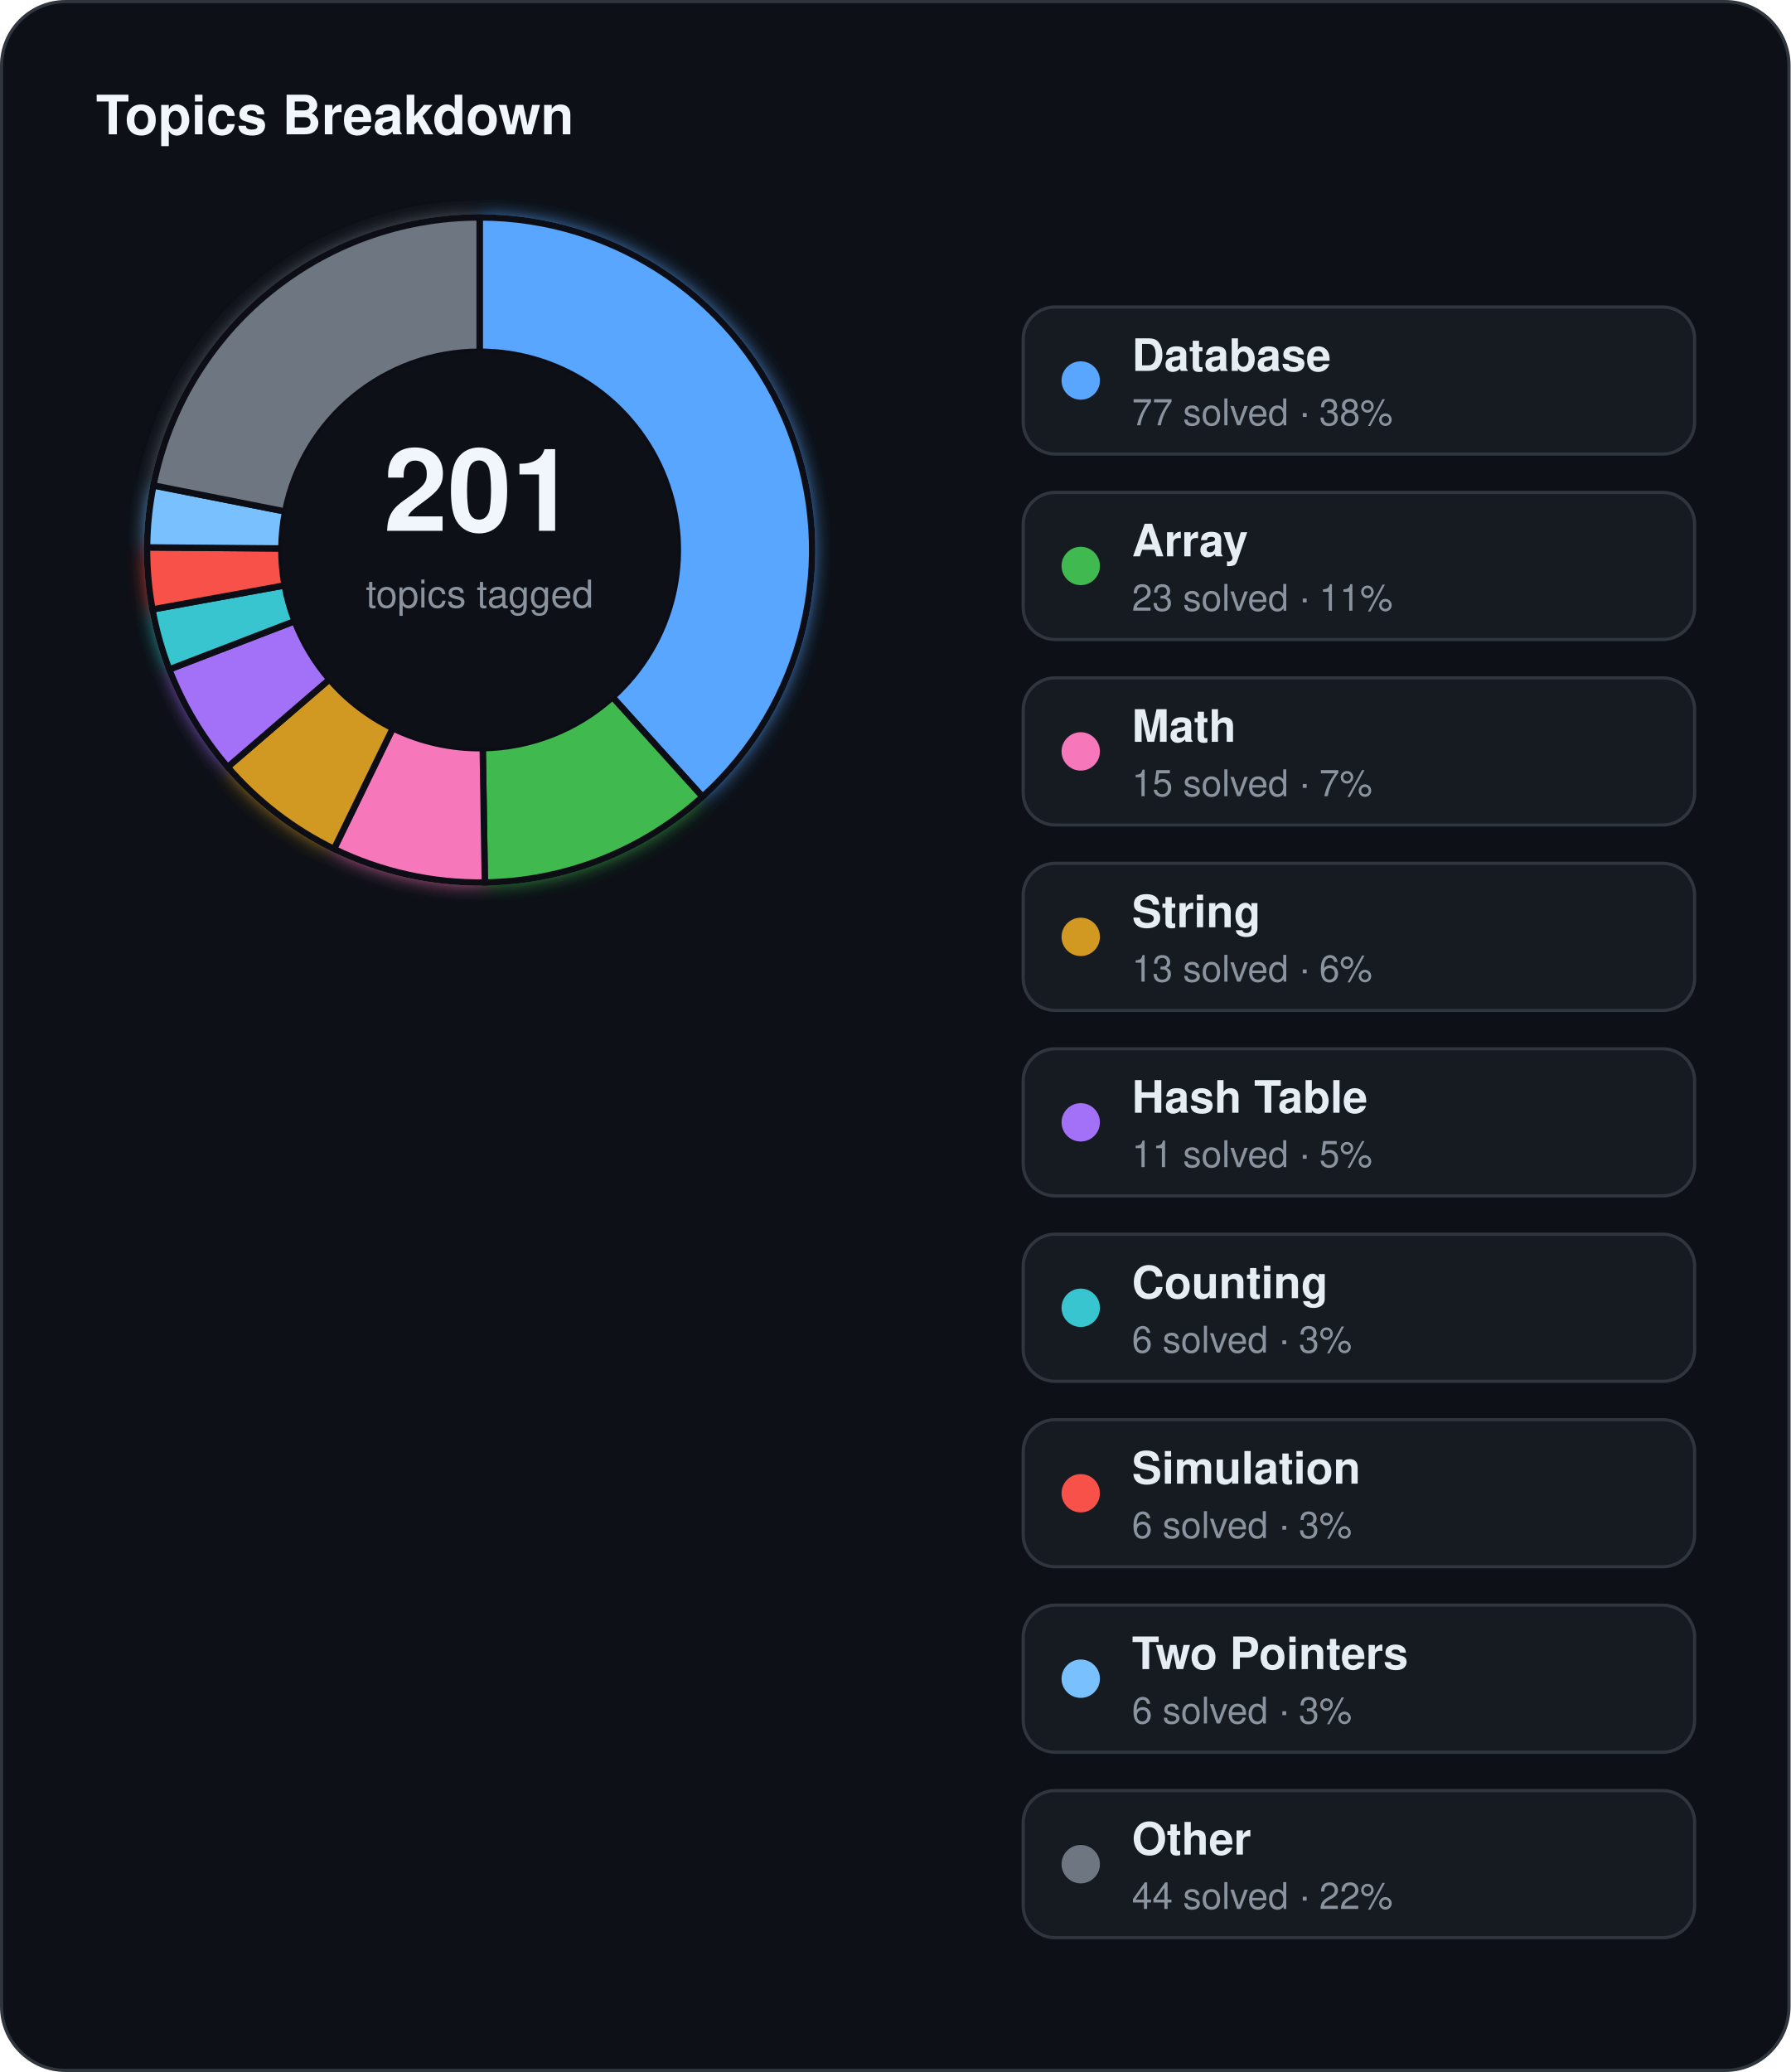
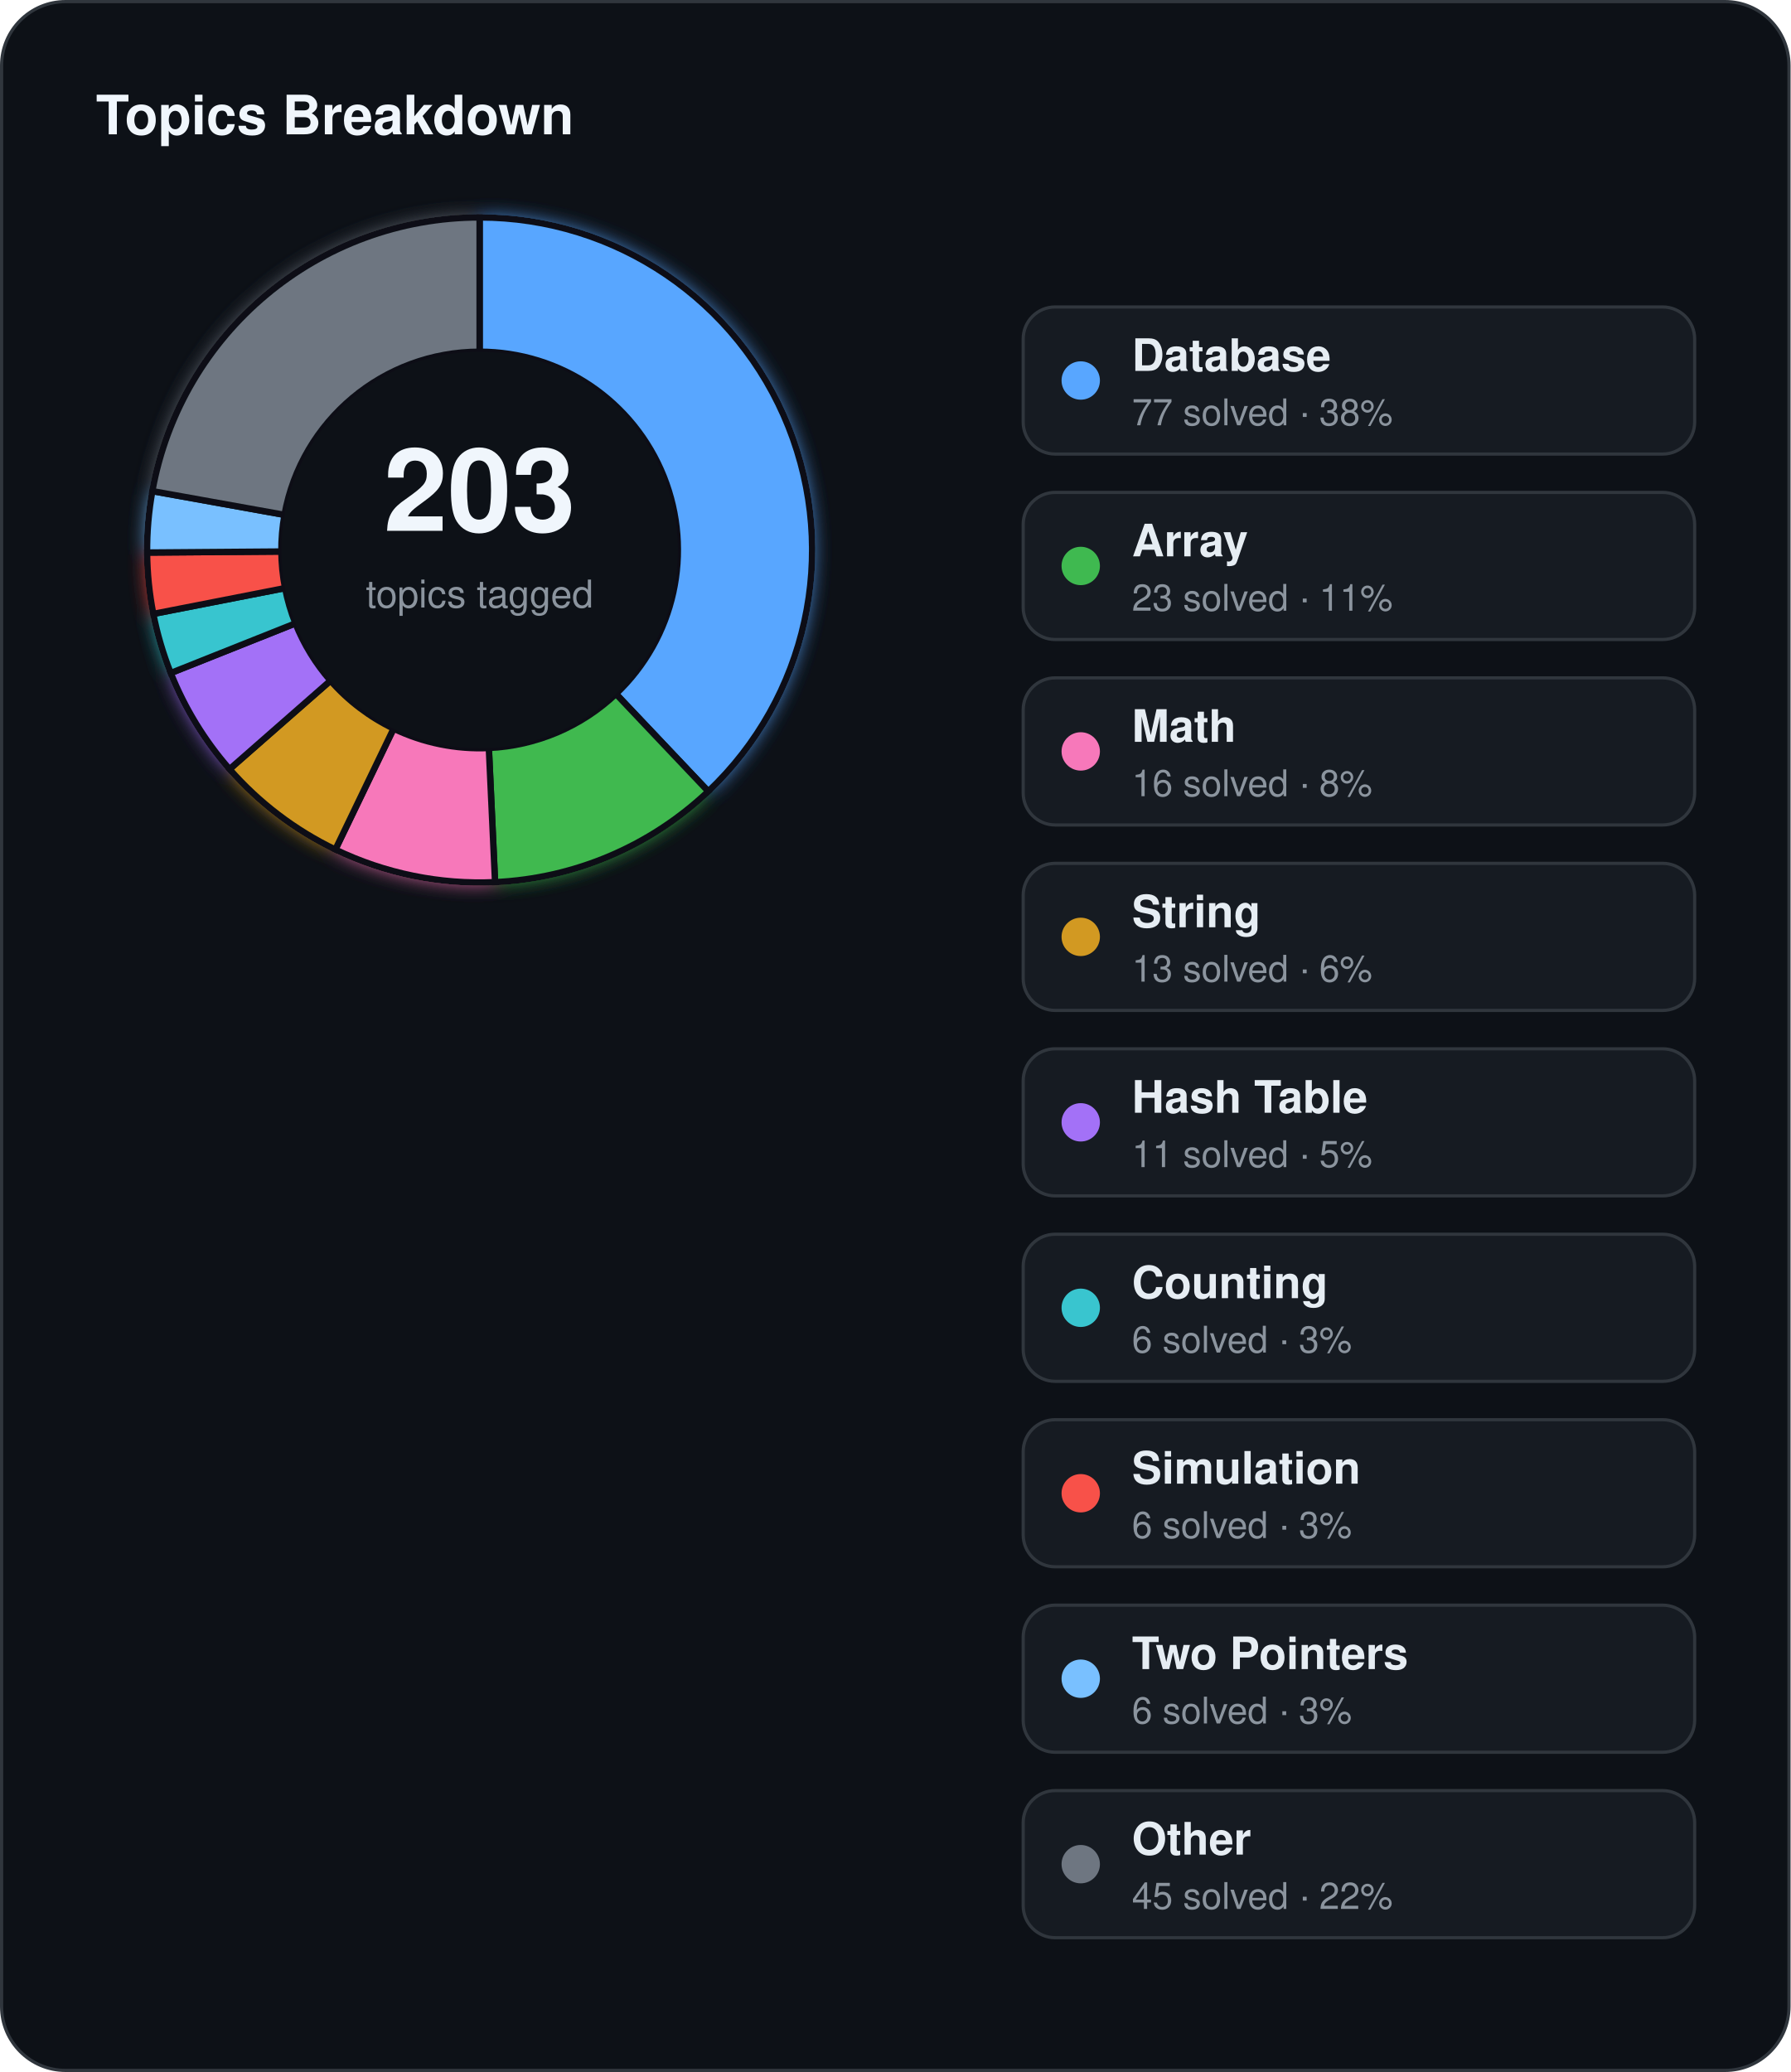
<svg xmlns="http://www.w3.org/2000/svg" width="560" height="648" viewBox="0 0 560 648">
  <defs>
    <filter id="topics-glow" x="-60%" y="-60%" width="220%" height="220%">
      <feGaussianBlur stdDeviation="3" result="blur" />
      <feMerge>
        <feMergeNode in="blur" />
        <feMergeNode in="SourceGraphic" />
      </feMerge>
    </filter>
  </defs>
  <rect x="0.5" y="0.5" width="559" height="647" rx="20" fill="#0d1117" stroke="#30363d" stroke-width="1" />
  <text x="30" y="42" fill="#f0f6fc" font-family="Segoe UI, Helvetica, Arial, sans-serif" font-size="17" font-weight="700">Topics Breakdown</text>
  <g filter="url(#topics-glow)">
-     <path d="M 150.00,68.00 A 104,104 0 0 1 219.71,249.18 L 191.56,218.01 A 62,62 0 0 0 150.00,110.00 Z" fill="#58a6ff" stroke="#0d1117" stroke-width="2" />
-     <path d="M 219.71,249.18 A 104,104 0 0 1 151.63,275.99 L 150.97,233.99 A 62,62 0 0 0 191.56,218.01 Z" fill="#3fb950" stroke="#0d1117" stroke-width="2" />
-     <path d="M 151.63,275.99 A 104,104 0 0 1 104.46,265.50 L 122.85,227.74 A 62,62 0 0 0 150.97,233.99 Z" fill="#f778ba" stroke="#0d1117" stroke-width="2" />
-     <path d="M 104.46,265.50 A 104,104 0 0 1 71.21,239.88 L 103.03,212.47 A 62,62 0 0 0 122.85,227.74 Z" fill="#d29922" stroke="#0d1117" stroke-width="2" />
-     <path d="M 71.21,239.88 A 104,104 0 0 1 52.94,209.35 L 92.14,194.26 A 62,62 0 0 0 103.03,212.47 Z" fill="#a371f7" stroke="#0d1117" stroke-width="2" />
-     <path d="M 52.94,209.35 A 104,104 0 0 1 47.68,190.59 L 89.00,183.08 A 62,62 0 0 0 92.14,194.26 Z" fill="#39c5cf" stroke="#0d1117" stroke-width="2" />
-     <path d="M 47.68,190.59 A 104,104 0 0 1 46.00,171.19 L 88.00,171.52 A 62,62 0 0 0 89.00,183.08 Z" fill="#f85149" stroke="#0d1117" stroke-width="2" />
-     <path d="M 46.00,171.19 A 104,104 0 0 1 47.98,151.81 L 89.18,159.96 A 62,62 0 0 0 88.00,171.52 Z" fill="#79c0ff" stroke="#0d1117" stroke-width="2" />
-     <path d="M 47.98,151.81 A 104,104 0 0 1 150.00,68.00 L 150.00,110.00 A 62,62 0 0 0 89.18,159.96 Z" fill="#6e7681" stroke="#0d1117" stroke-width="2" />
+     <path d="M 150.00,68.00 A 104,104 0 0 1 221.52,247.50 L 192.64,217.01 A 62,62 0 0 0 150.00,110.00 Z" fill="#58a6ff" stroke="#0d1117" stroke-width="2" />
+     <path d="M 221.52,247.50 A 104,104 0 0 1 154.83,275.89 L 152.88,233.93 A 62,62 0 0 0 192.64,217.01 Z" fill="#3fb950" stroke="#0d1117" stroke-width="2" />
+     <path d="M 154.83,275.89 A 104,104 0 0 1 104.88,265.70 L 123.10,227.86 A 62,62 0 0 0 152.88,233.93 Z" fill="#f778ba" stroke="#0d1117" stroke-width="2" />
+     <path d="M 104.88,265.70 A 104,104 0 0 1 71.79,240.55 L 103.37,212.86 A 62,62 0 0 0 123.10,227.86 Z" fill="#d29922" stroke="#0d1117" stroke-width="2" />
+     <path d="M 71.79,240.55 A 104,104 0 0 1 53.39,210.49 L 92.40,194.95 A 62,62 0 0 0 103.37,212.86 Z" fill="#a371f7" stroke="#0d1117" stroke-width="2" />
+     <path d="M 53.39,210.49 A 104,104 0 0 1 47.94,191.99 L 89.16,183.92 A 62,62 0 0 0 92.40,194.95 Z" fill="#39c5cf" stroke="#0d1117" stroke-width="2" />
+     <path d="M 47.94,191.99 A 104,104 0 0 1 46.00,172.80 L 88.00,172.48 A 62,62 0 0 0 89.16,183.92 Z" fill="#f85149" stroke="#0d1117" stroke-width="2" />
+     <path d="M 46.00,172.80 A 104,104 0 0 1 47.64,153.59 L 88.98,161.02 A 62,62 0 0 0 88.00,172.48 Z" fill="#79c0ff" stroke="#0d1117" stroke-width="2" />
+     <path d="M 47.64,153.59 A 104,104 0 0 1 150.00,68.00 L 150.00,110.00 A 62,62 0 0 0 88.98,161.02 Z" fill="#6e7681" stroke="#0d1117" stroke-width="2" />
  </g>
  <circle cx="150" cy="172" r="62" fill="#0d1117" />
-   <text x="150" y="166" text-anchor="middle" fill="#f0f6fc" font-family="Segoe UI, Helvetica, Arial, sans-serif" font-size="36" font-weight="700">201</text>
+   <text x="150" y="166" text-anchor="middle" fill="#f0f6fc" font-family="Segoe UI, Helvetica, Arial, sans-serif" font-size="36" font-weight="700">203</text>
  <text x="150" y="190" text-anchor="middle" fill="#8b949e" font-family="Segoe UI, Helvetica, Arial, sans-serif" font-size="12">topics tagged</text>
  <rect x="320" y="96" width="210" height="46" rx="10" fill="#161b22" stroke="#30363d" stroke-width="1" />
  <circle cx="338" cy="119" r="6" fill="#58a6ff" />
  <text x="354" y="116" fill="#e6edf3" font-family="Segoe UI, Helvetica, Arial, sans-serif" font-size="14" font-weight="600">Database</text>
  <text x="354" y="133" fill="#8b949e" font-family="Segoe UI, Helvetica, Arial, sans-serif" font-size="11.5">77 solved · 38%</text>
  <rect x="320" y="154" width="210" height="46" rx="10" fill="#161b22" stroke="#30363d" stroke-width="1" />
  <circle cx="338" cy="177" r="6" fill="#3fb950" />
  <text x="354" y="174" fill="#e6edf3" font-family="Segoe UI, Helvetica, Arial, sans-serif" font-size="14" font-weight="600">Array</text>
  <text x="354" y="191" fill="#8b949e" font-family="Segoe UI, Helvetica, Arial, sans-serif" font-size="11.5">23 solved · 11%</text>
  <rect x="320" y="212" width="210" height="46" rx="10" fill="#161b22" stroke="#30363d" stroke-width="1" />
  <circle cx="338" cy="235" r="6" fill="#f778ba" />
  <text x="354" y="232" fill="#e6edf3" font-family="Segoe UI, Helvetica, Arial, sans-serif" font-size="14" font-weight="600">Math</text>
-   <text x="354" y="249" fill="#8b949e" font-family="Segoe UI, Helvetica, Arial, sans-serif" font-size="11.5">15 solved · 7%</text>
+   <text x="354" y="249" fill="#8b949e" font-family="Segoe UI, Helvetica, Arial, sans-serif" font-size="11.5">16 solved · 8%</text>
  <rect x="320" y="270" width="210" height="46" rx="10" fill="#161b22" stroke="#30363d" stroke-width="1" />
  <circle cx="338" cy="293" r="6" fill="#d29922" />
  <text x="354" y="290" fill="#e6edf3" font-family="Segoe UI, Helvetica, Arial, sans-serif" font-size="14" font-weight="600">String</text>
  <text x="354" y="307" fill="#8b949e" font-family="Segoe UI, Helvetica, Arial, sans-serif" font-size="11.5">13 solved · 6%</text>
  <rect x="320" y="328" width="210" height="46" rx="10" fill="#161b22" stroke="#30363d" stroke-width="1" />
  <circle cx="338" cy="351" r="6" fill="#a371f7" />
  <text x="354" y="348" fill="#e6edf3" font-family="Segoe UI, Helvetica, Arial, sans-serif" font-size="14" font-weight="600">Hash Table</text>
  <text x="354" y="365" fill="#8b949e" font-family="Segoe UI, Helvetica, Arial, sans-serif" font-size="11.5">11 solved · 5%</text>
  <rect x="320" y="386" width="210" height="46" rx="10" fill="#161b22" stroke="#30363d" stroke-width="1" />
  <circle cx="338" cy="409" r="6" fill="#39c5cf" />
  <text x="354" y="406" fill="#e6edf3" font-family="Segoe UI, Helvetica, Arial, sans-serif" font-size="14" font-weight="600">Counting</text>
  <text x="354" y="423" fill="#8b949e" font-family="Segoe UI, Helvetica, Arial, sans-serif" font-size="11.5">6 solved · 3%</text>
  <rect x="320" y="444" width="210" height="46" rx="10" fill="#161b22" stroke="#30363d" stroke-width="1" />
  <circle cx="338" cy="467" r="6" fill="#f85149" />
  <text x="354" y="464" fill="#e6edf3" font-family="Segoe UI, Helvetica, Arial, sans-serif" font-size="14" font-weight="600">Simulation</text>
  <text x="354" y="481" fill="#8b949e" font-family="Segoe UI, Helvetica, Arial, sans-serif" font-size="11.5">6 solved · 3%</text>
  <rect x="320" y="502" width="210" height="46" rx="10" fill="#161b22" stroke="#30363d" stroke-width="1" />
  <circle cx="338" cy="525" r="6" fill="#79c0ff" />
  <text x="354" y="522" fill="#e6edf3" font-family="Segoe UI, Helvetica, Arial, sans-serif" font-size="14" font-weight="600">Two Pointers</text>
  <text x="354" y="539" fill="#8b949e" font-family="Segoe UI, Helvetica, Arial, sans-serif" font-size="11.5">6 solved · 3%</text>
  <rect x="320" y="560" width="210" height="46" rx="10" fill="#161b22" stroke="#30363d" stroke-width="1" />
  <circle cx="338" cy="583" r="6" fill="#6e7681" />
  <text x="354" y="580" fill="#e6edf3" font-family="Segoe UI, Helvetica, Arial, sans-serif" font-size="14" font-weight="600">Other</text>
-   <text x="354" y="597" fill="#8b949e" font-family="Segoe UI, Helvetica, Arial, sans-serif" font-size="11.5">44 solved · 22%</text>
+   <text x="354" y="597" fill="#8b949e" font-family="Segoe UI, Helvetica, Arial, sans-serif" font-size="11.5">45 solved · 22%</text>
</svg>
